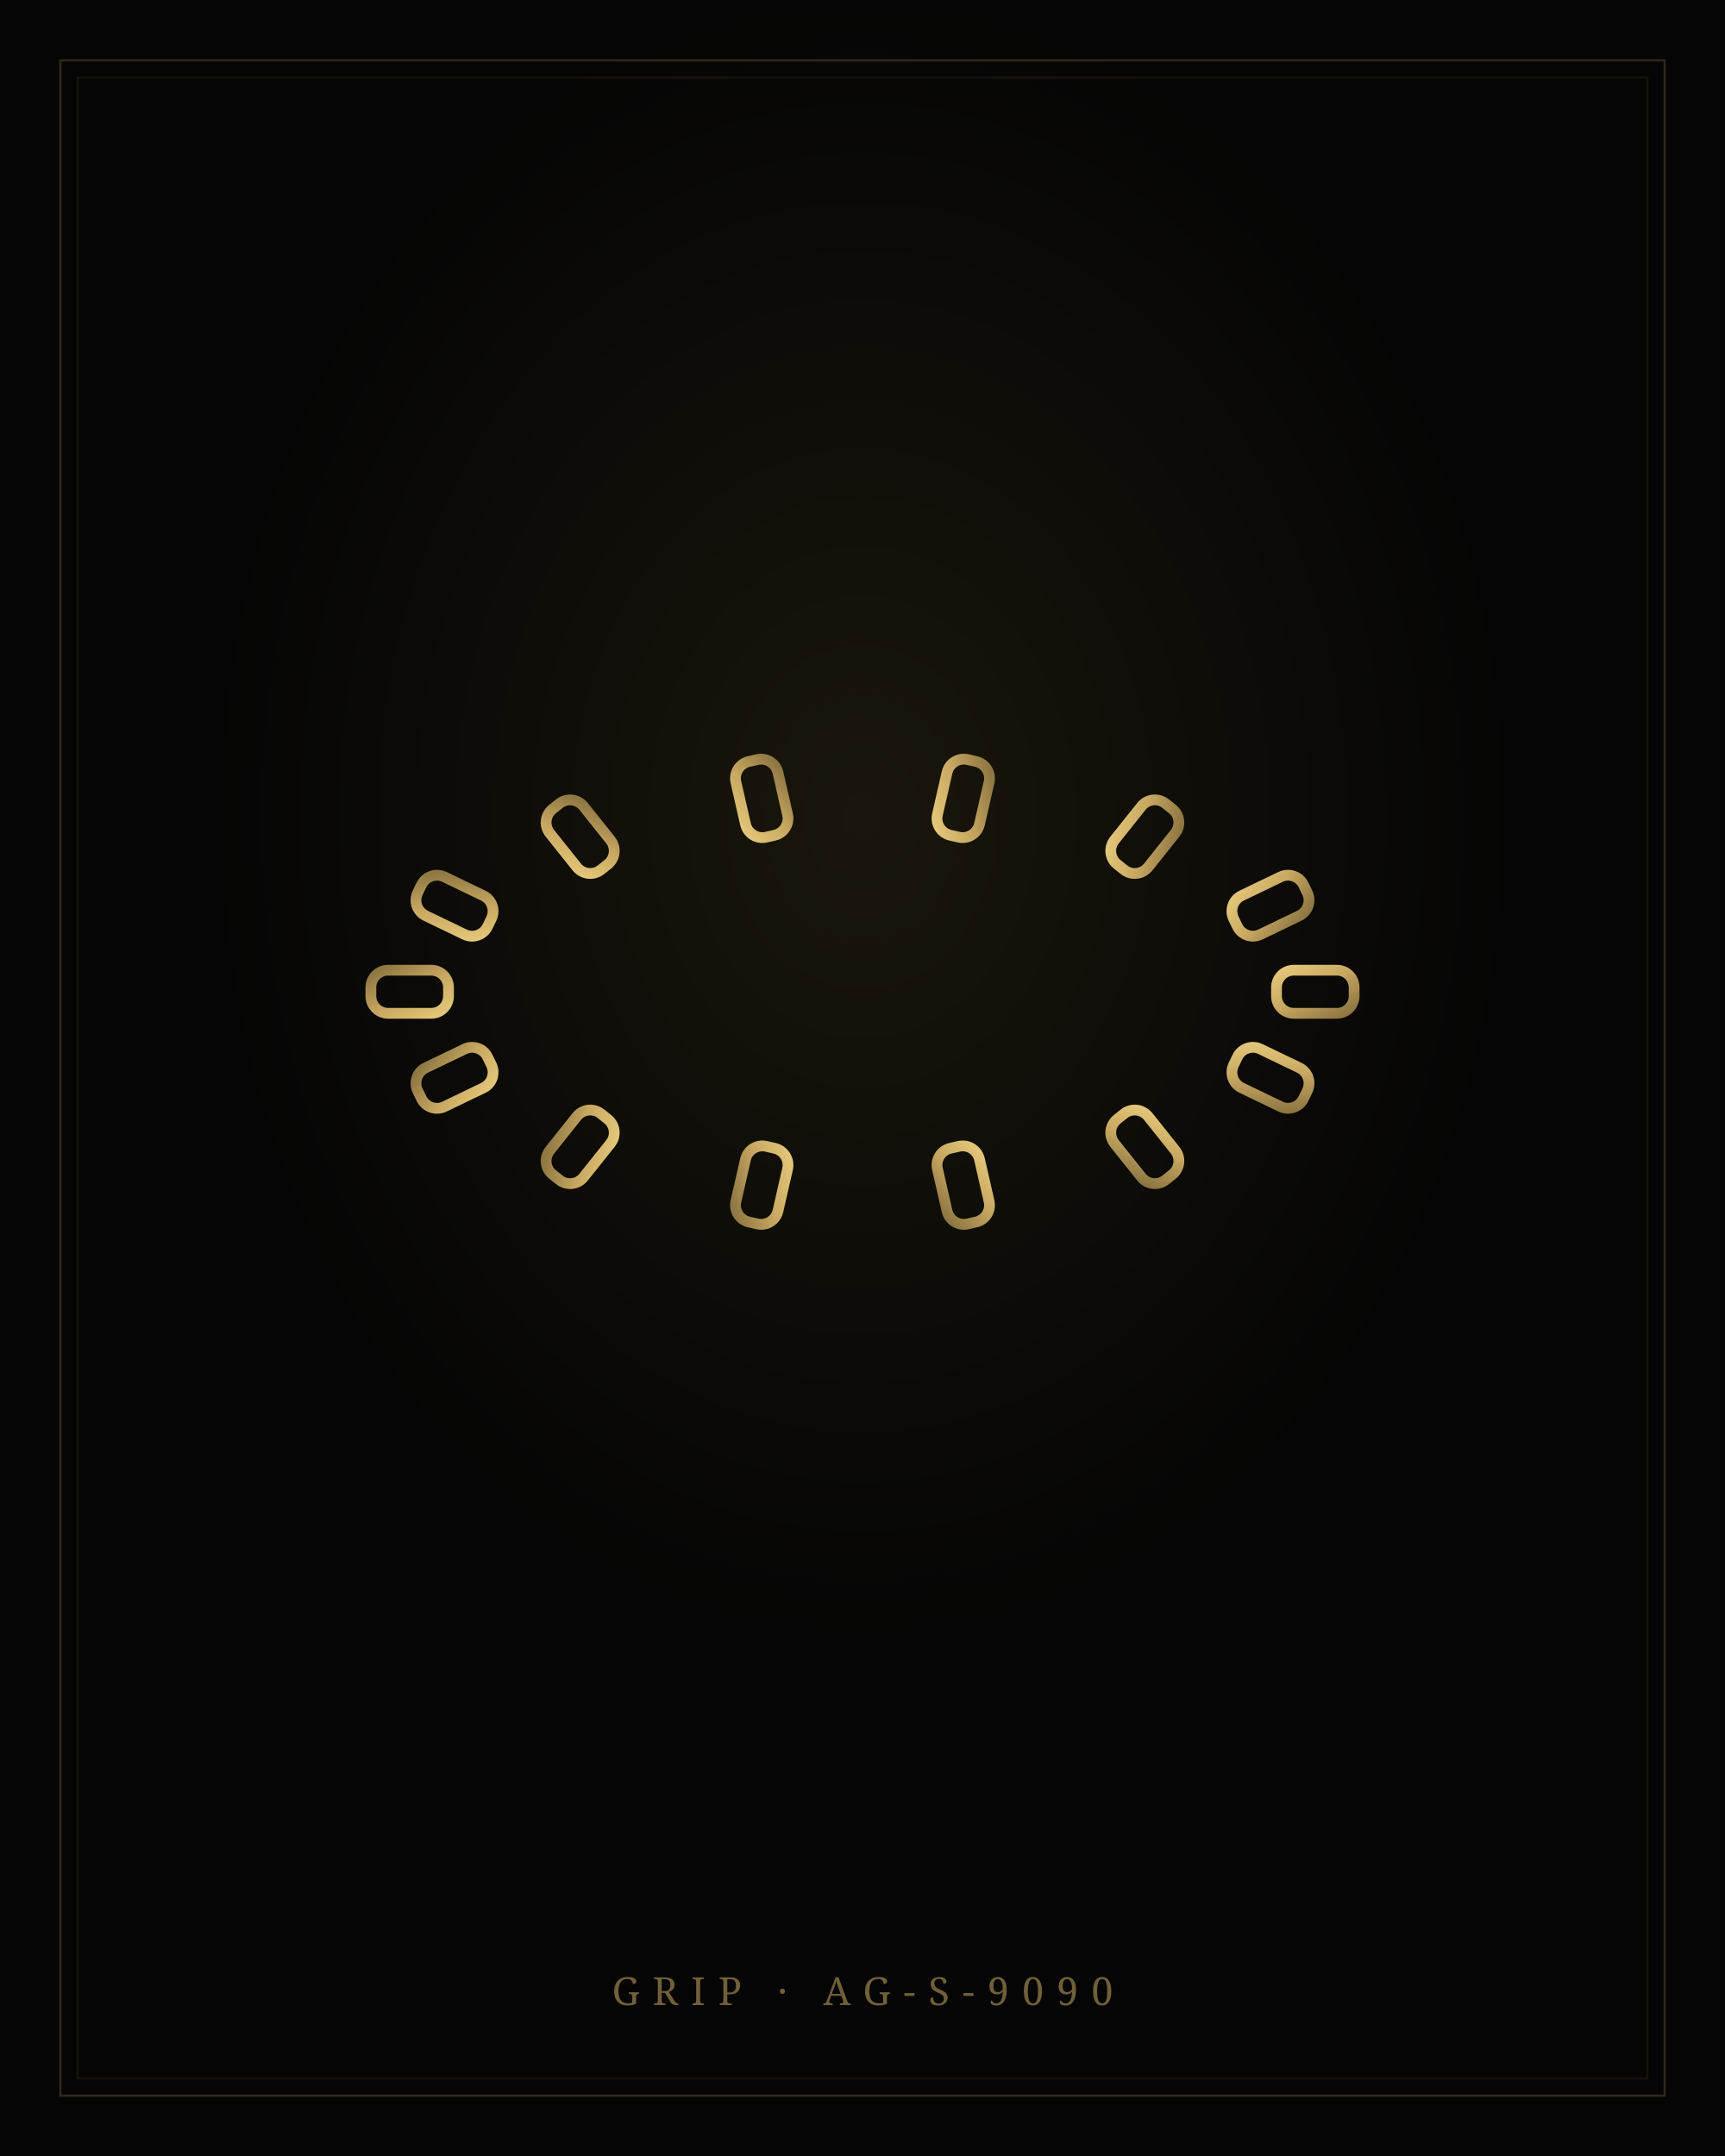
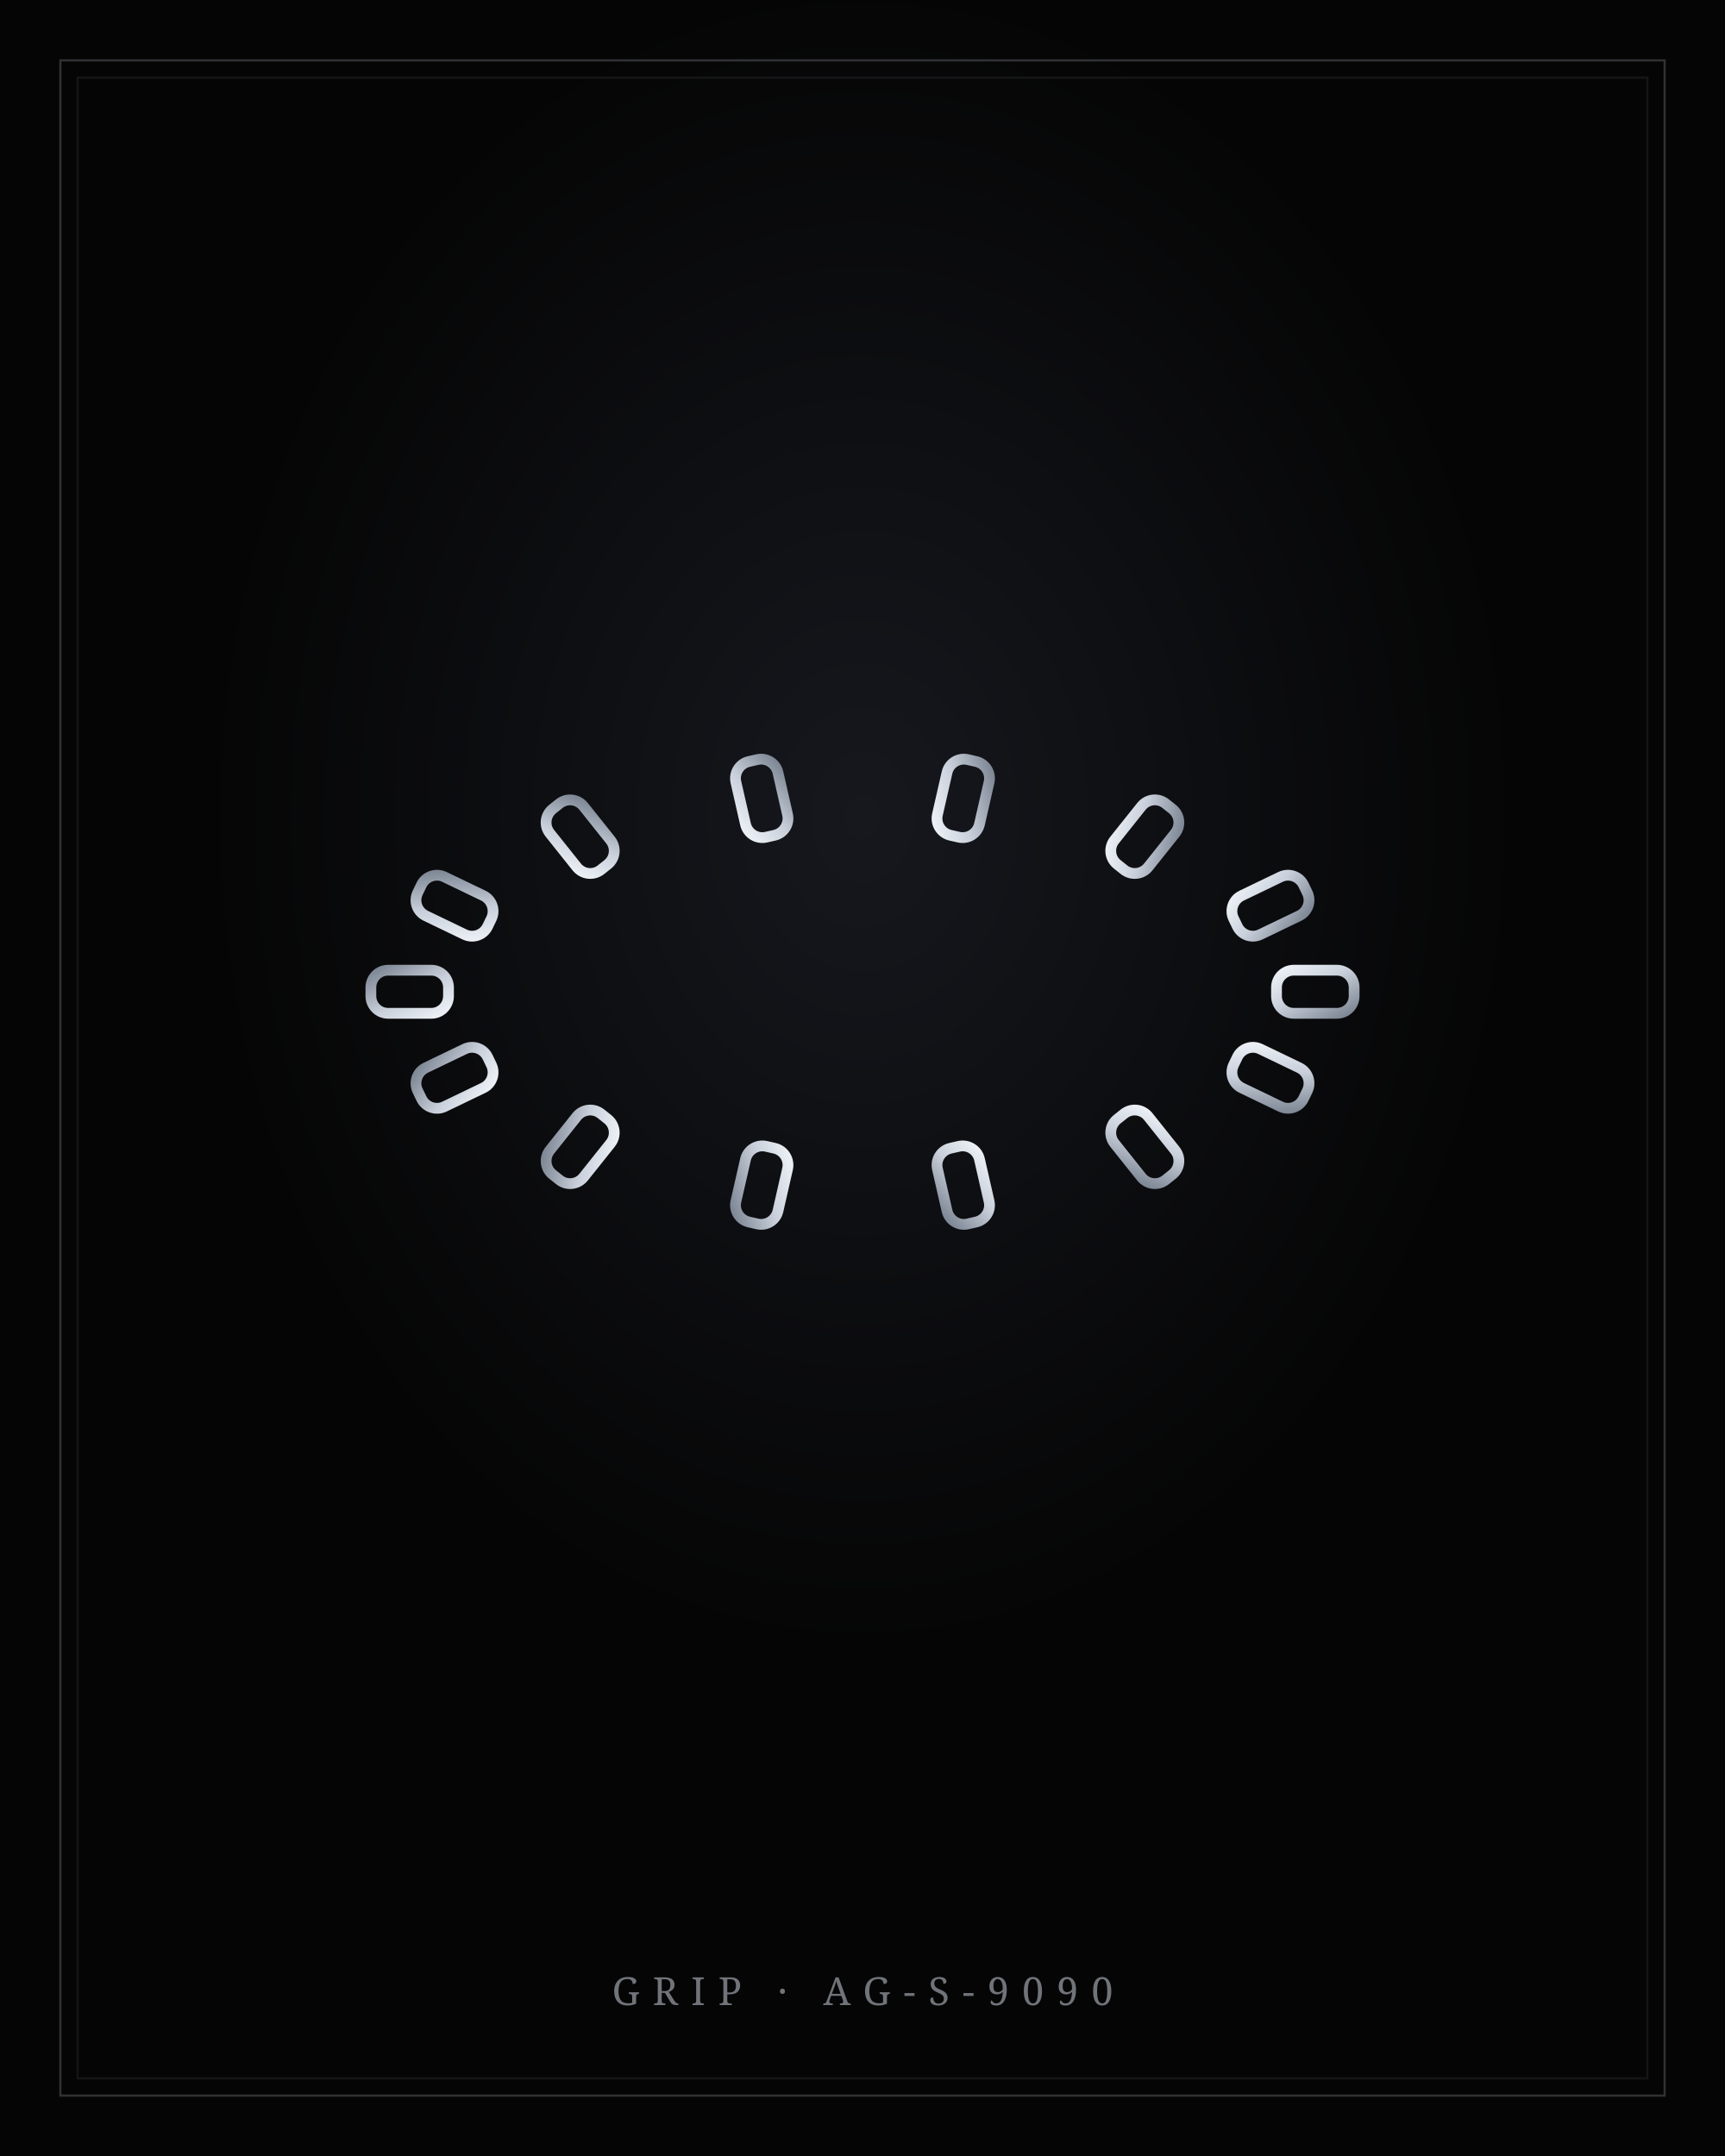
<svg xmlns="http://www.w3.org/2000/svg" viewBox="0 0 800 1000" role="img" aria-label="GRIP  ·  AG-S-9090">
  <rect width="800" height="1000" fill="#050505" />
  <defs>
    <radialGradient id="g" cx="50%" cy="38%" r="55%">
-       <stop offset="0%" stop-color="#1a160c" />
+       <stop offset="0%" stop-color="#16181e" />
      <stop offset="70%" stop-color="#050505" />
    </radialGradient>
-     <linearGradient id="gold" x1="0" y1="0" x2="1" y2="1">
-       <stop offset="0%" stop-color="#e4c87a" />
-       <stop offset="45%" stop-color="#c9a962" />
-       <stop offset="100%" stop-color="#8a7340" />
+     <linearGradient id="silver" x1="0" y1="0" x2="1" y2="1">
+       <stop offset="0%" stop-color="#eef2f7" />
+       <stop offset="45%" stop-color="#c9d0db" />
+       <stop offset="100%" stop-color="#7b8492" />
    </linearGradient>
    <filter id="soft">
      <feGaussianBlur stdDeviation="0.6" />
    </filter>
  </defs>
  <rect width="800" height="1000" fill="url(#g)" />
-   <rect x="28" y="28" width="744" height="944" fill="none" stroke="#c9a962" stroke-opacity="0.22" />
-   <rect x="36" y="36" width="728" height="928" fill="none" stroke="#c9a962" stroke-opacity="0.08" />
-   <rect x="592" y="450" width="36" height="20" rx="8" fill="none" stroke="url(#gold)" stroke-width="5" transform="rotate(0 610 460)" />
-   <rect x="571.203" y="489.917" width="36" height="20" rx="8" fill="none" stroke="url(#gold)" stroke-width="5" transform="rotate(25.71429 589.2035 499.9173)" />
-   <rect x="512.933" y="521.928" width="36" height="20" rx="8" fill="none" stroke="url(#gold)" stroke-width="5" transform="rotate(51.42857 530.9329 531.9285)" />
-   <rect x="428.729" y="539.693" width="36" height="20" rx="8" fill="none" stroke="url(#gold)" stroke-width="5" transform="rotate(77.14286 446.7294 549.6934)" />
-   <rect x="335.271" y="539.693" width="36" height="20" rx="8" fill="none" stroke="url(#gold)" stroke-width="5" transform="rotate(102.8571 353.2706 549.6934)" />
-   <rect x="251.067" y="521.928" width="36" height="20" rx="8" fill="none" stroke="url(#gold)" stroke-width="5" transform="rotate(128.5714 269.0671 531.9285)" />
-   <rect x="192.797" y="489.917" width="36" height="20" rx="8" fill="none" stroke="url(#gold)" stroke-width="5" transform="rotate(154.2857 210.7965 499.9173)" />
-   <rect x="172" y="450" width="36" height="20" rx="8" fill="none" stroke="url(#gold)" stroke-width="5" transform="rotate(180 190 460)" />
-   <rect x="192.797" y="410.083" width="36" height="20" rx="8" fill="none" stroke="url(#gold)" stroke-width="5" transform="rotate(205.7143 210.7965 420.0827)" />
-   <rect x="251.067" y="378.072" width="36" height="20" rx="8" fill="none" stroke="url(#gold)" stroke-width="5" transform="rotate(231.4286 269.0671 388.0715)" />
-   <rect x="335.271" y="360.307" width="36" height="20" rx="8" fill="none" stroke="url(#gold)" stroke-width="5" transform="rotate(257.1429 353.2706 370.3066)" />
-   <rect x="428.729" y="360.307" width="36" height="20" rx="8" fill="none" stroke="url(#gold)" stroke-width="5" transform="rotate(282.8571 446.7294 370.3066)" />
-   <rect x="512.933" y="378.072" width="36" height="20" rx="8" fill="none" stroke="url(#gold)" stroke-width="5" transform="rotate(308.5714 530.9329 388.0715)" />
-   <rect x="571.203" y="410.083" width="36" height="20" rx="8" fill="none" stroke="url(#gold)" stroke-width="5" transform="rotate(334.2857 589.2035 420.0827)" />
-   <text x="400" y="930" text-anchor="middle" fill="#c9a962" fill-opacity="0.55" font-family="Georgia, serif" font-size="18" letter-spacing="6">GRIP  ·  AG-S-9090</text>
+   <rect x="28" y="28" width="744" height="944" fill="none" stroke="#c9d0db" stroke-opacity="0.22" />
+   <rect x="36" y="36" width="728" height="928" fill="none" stroke="#c9d0db" stroke-opacity="0.08" />
+   <rect x="592" y="450" width="36" height="20" rx="8" fill="none" stroke="url(#silver)" stroke-width="5" transform="rotate(0 610 460)" />
+   <rect x="571.203" y="489.917" width="36" height="20" rx="8" fill="none" stroke="url(#silver)" stroke-width="5" transform="rotate(25.71429 589.2035 499.9173)" />
+   <rect x="512.933" y="521.928" width="36" height="20" rx="8" fill="none" stroke="url(#silver)" stroke-width="5" transform="rotate(51.42857 530.9329 531.9285)" />
+   <rect x="428.729" y="539.693" width="36" height="20" rx="8" fill="none" stroke="url(#silver)" stroke-width="5" transform="rotate(77.14286 446.7294 549.6934)" />
+   <rect x="335.271" y="539.693" width="36" height="20" rx="8" fill="none" stroke="url(#silver)" stroke-width="5" transform="rotate(102.8571 353.2706 549.6934)" />
+   <rect x="251.067" y="521.928" width="36" height="20" rx="8" fill="none" stroke="url(#silver)" stroke-width="5" transform="rotate(128.5714 269.0671 531.9285)" />
+   <rect x="192.797" y="489.917" width="36" height="20" rx="8" fill="none" stroke="url(#silver)" stroke-width="5" transform="rotate(154.2857 210.7965 499.9173)" />
+   <rect x="172" y="450" width="36" height="20" rx="8" fill="none" stroke="url(#silver)" stroke-width="5" transform="rotate(180 190 460)" />
+   <rect x="192.797" y="410.083" width="36" height="20" rx="8" fill="none" stroke="url(#silver)" stroke-width="5" transform="rotate(205.7143 210.7965 420.0827)" />
+   <rect x="251.067" y="378.072" width="36" height="20" rx="8" fill="none" stroke="url(#silver)" stroke-width="5" transform="rotate(231.4286 269.0671 388.0715)" />
+   <rect x="335.271" y="360.307" width="36" height="20" rx="8" fill="none" stroke="url(#silver)" stroke-width="5" transform="rotate(257.1429 353.2706 370.3066)" />
+   <rect x="428.729" y="360.307" width="36" height="20" rx="8" fill="none" stroke="url(#silver)" stroke-width="5" transform="rotate(282.8571 446.7294 370.3066)" />
+   <rect x="512.933" y="378.072" width="36" height="20" rx="8" fill="none" stroke="url(#silver)" stroke-width="5" transform="rotate(308.5714 530.9329 388.0715)" />
+   <rect x="571.203" y="410.083" width="36" height="20" rx="8" fill="none" stroke="url(#silver)" stroke-width="5" transform="rotate(334.2857 589.2035 420.0827)" />
+   <text x="400" y="930" text-anchor="middle" fill="#c9d0db" fill-opacity="0.55" font-family="Georgia, serif" font-size="18" letter-spacing="6">GRIP  ·  AG-S-9090</text>
</svg>
